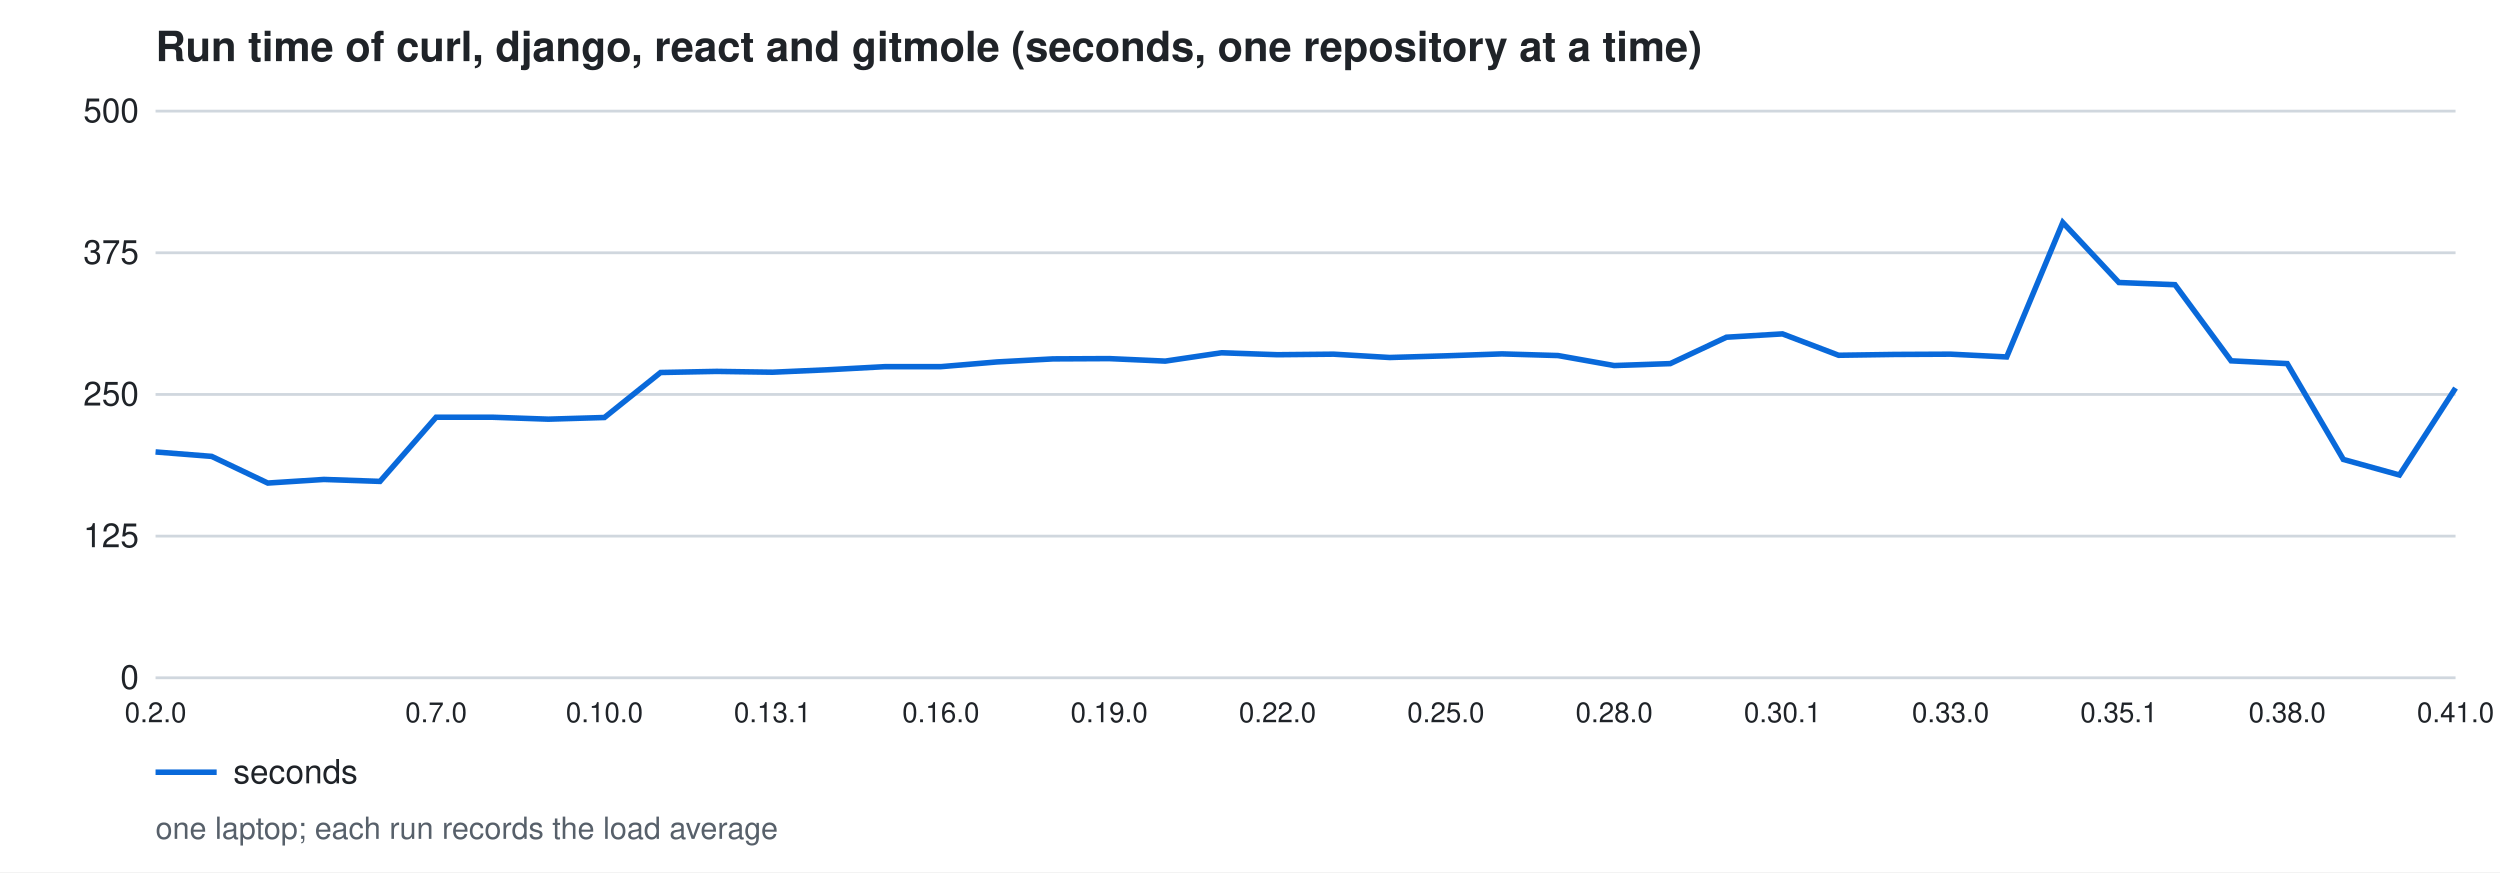
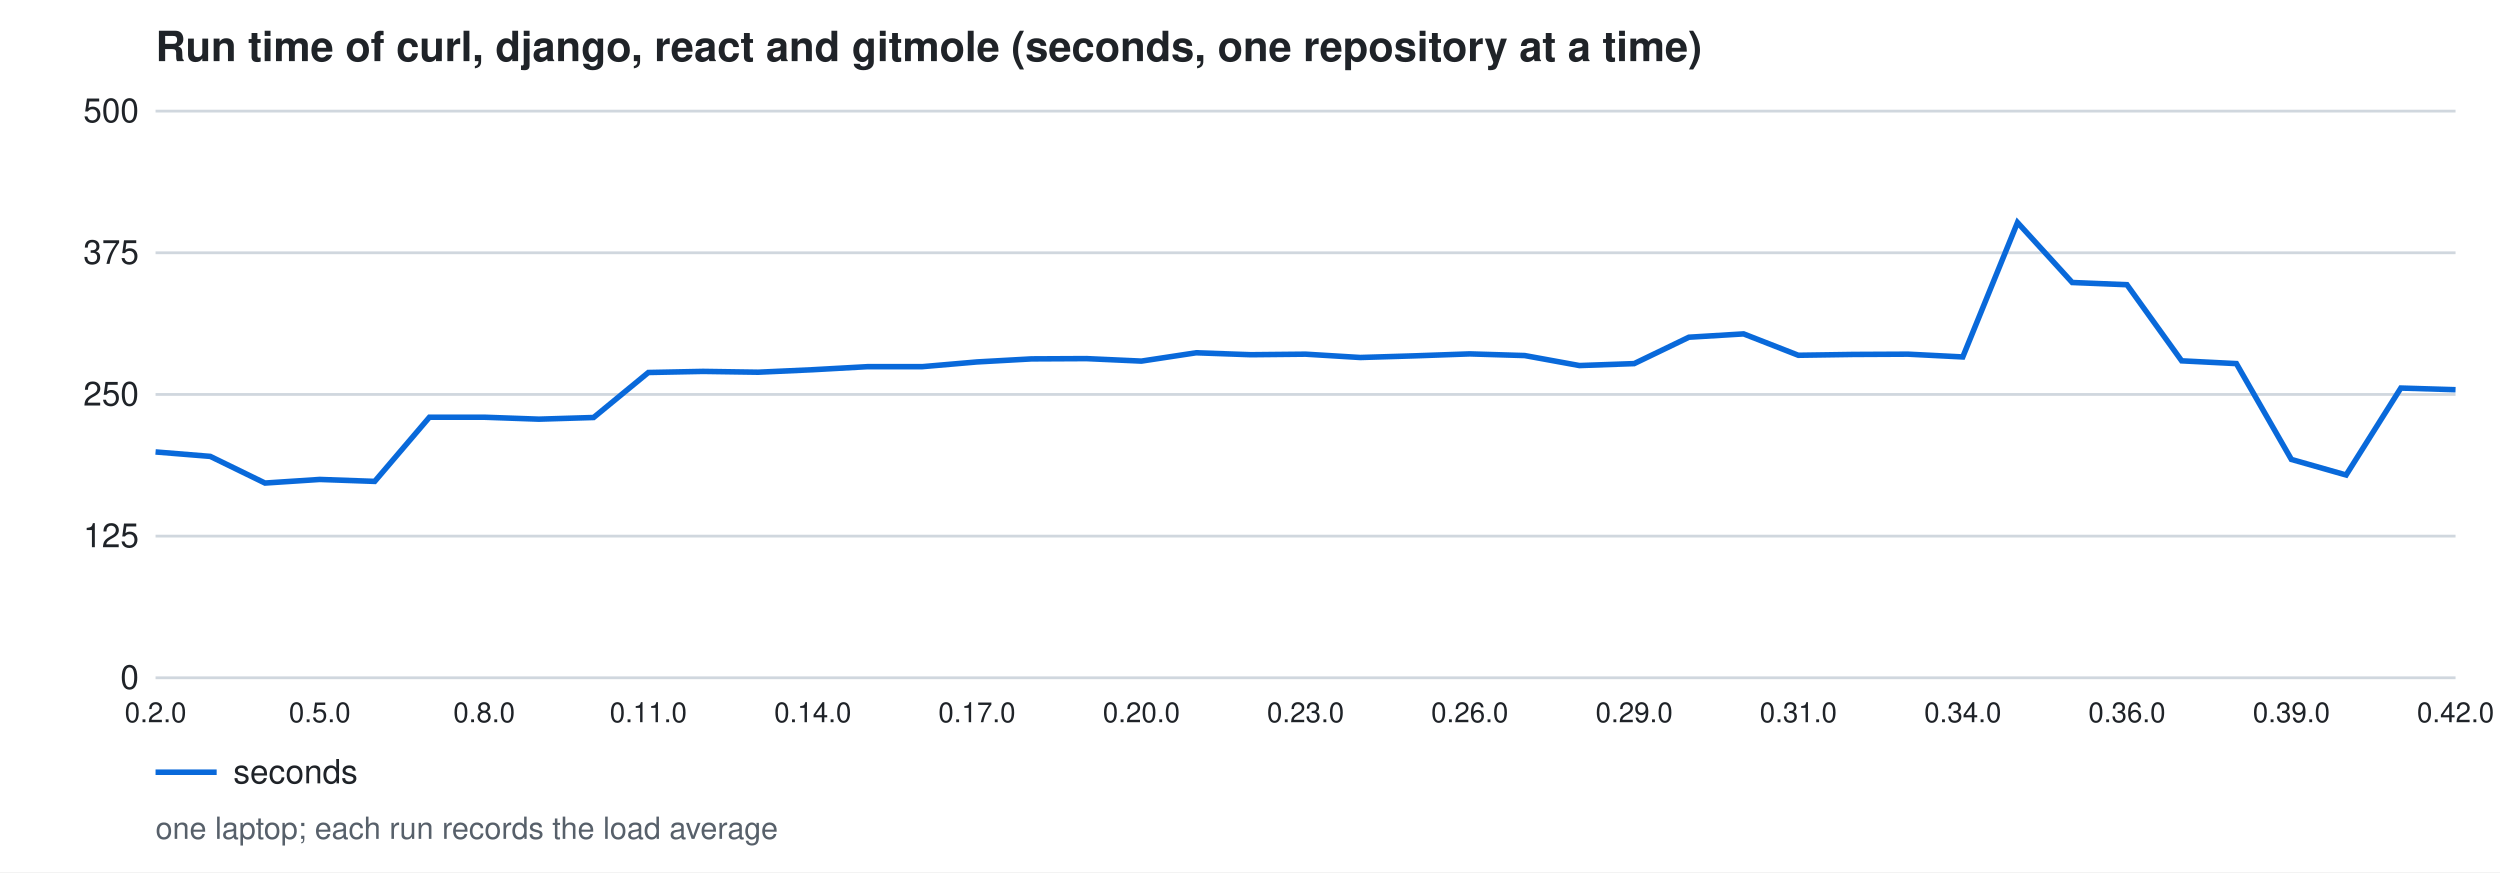
<svg xmlns="http://www.w3.org/2000/svg" width="900" height="314" viewBox="0 0 900 314" font-family="-apple-system,Segoe UI,Helvetica,Arial,sans-serif" font-size="12">
  <rect width="900" height="314" fill="#ffffff" />
  <text x="56" y="22" font-size="15" font-weight="600" fill="#1f2328">Run time of curl, django, react and gitmole (seconds, one repository at a time)</text>
  <line x1="56" y1="244.0" x2="884" y2="244.0" stroke="#d0d7de" stroke-width="1" />
  <text x="50" y="248.0" text-anchor="end" fill="#1f2328">0</text>
  <line x1="56" y1="193.0" x2="884" y2="193.0" stroke="#d0d7de" stroke-width="1" />
  <text x="50" y="197.0" text-anchor="end" fill="#1f2328">125</text>
  <line x1="56" y1="142.0" x2="884" y2="142.0" stroke="#d0d7de" stroke-width="1" />
  <text x="50" y="146.0" text-anchor="end" fill="#1f2328">250</text>
  <line x1="56" y1="91.0" x2="884" y2="91.0" stroke="#d0d7de" stroke-width="1" />
  <text x="50" y="95.0" text-anchor="end" fill="#1f2328">375</text>
  <line x1="56" y1="40.0" x2="884" y2="40.0" stroke="#d0d7de" stroke-width="1" />
  <text x="50" y="44.0" text-anchor="end" fill="#1f2328">500</text>
  <text x="56.0" y="260" text-anchor="middle" fill="#1f2328" font-size="10">0.2.0</text>
-   <text x="157.0" y="260" text-anchor="middle" fill="#1f2328" font-size="10">0.7.0</text>
-   <text x="217.6" y="260" text-anchor="middle" fill="#1f2328" font-size="10">0.10.0</text>
-   <text x="278.1" y="260" text-anchor="middle" fill="#1f2328" font-size="10">0.13.1</text>
-   <text x="338.7" y="260" text-anchor="middle" fill="#1f2328" font-size="10">0.16.0</text>
-   <text x="399.3" y="260" text-anchor="middle" fill="#1f2328" font-size="10">0.19.0</text>
-   <text x="459.9" y="260" text-anchor="middle" fill="#1f2328" font-size="10">0.22.0</text>
-   <text x="520.5" y="260" text-anchor="middle" fill="#1f2328" font-size="10">0.25.0</text>
-   <text x="581.1" y="260" text-anchor="middle" fill="#1f2328" font-size="10">0.28.0</text>
-   <text x="641.7" y="260" text-anchor="middle" fill="#1f2328" font-size="10">0.30.1</text>
-   <text x="702.2" y="260" text-anchor="middle" fill="#1f2328" font-size="10">0.33.0</text>
-   <text x="762.8" y="260" text-anchor="middle" fill="#1f2328" font-size="10">0.35.1</text>
-   <text x="823.4" y="260" text-anchor="middle" fill="#1f2328" font-size="10">0.38.0</text>
-   <text x="884.0" y="260" text-anchor="middle" fill="#1f2328" font-size="10">0.41.0</text>
-   <polyline points="56.0,162.7 76.2,164.3 96.4,173.9 116.6,172.6 136.8,173.3 157.0,150.2 177.2,150.2 197.4,150.9 217.6,150.3 237.8,134.1 258.0,133.7 278.1,134.0 298.3,133.1 318.5,132.0 338.7,132.0 358.9,130.3 379.1,129.2 399.3,129.1 419.5,130.0 439.7,127.0 459.9,127.7 480.1,127.5 500.3,128.7 520.5,128.1 540.7,127.4 560.9,128.0 581.1,131.6 601.3,130.9 621.5,121.4 641.7,120.2 661.9,127.9 682.0,127.6 702.2,127.5 722.4,128.5 742.6,80.1 762.8,101.7 783.0,102.5 803.2,129.9 823.4,130.9 843.6,165.4 863.8,171.0 884.0,139.7" fill="none" stroke="#0969da" stroke-width="2" />
+   <text x="115.1" y="260" text-anchor="middle" fill="#1f2328" font-size="10">0.5.0</text>
+   <text x="174.3" y="260" text-anchor="middle" fill="#1f2328" font-size="10">0.8.0</text>
+   <text x="233.4" y="260" text-anchor="middle" fill="#1f2328" font-size="10">0.11.0</text>
+   <text x="292.6" y="260" text-anchor="middle" fill="#1f2328" font-size="10">0.14.0</text>
+   <text x="351.7" y="260" text-anchor="middle" fill="#1f2328" font-size="10">0.17.0</text>
+   <text x="410.9" y="260" text-anchor="middle" fill="#1f2328" font-size="10">0.20.0</text>
+   <text x="470.0" y="260" text-anchor="middle" fill="#1f2328" font-size="10">0.23.0</text>
+   <text x="529.1" y="260" text-anchor="middle" fill="#1f2328" font-size="10">0.26.0</text>
+   <text x="588.3" y="260" text-anchor="middle" fill="#1f2328" font-size="10">0.29.0</text>
+   <text x="647.4" y="260" text-anchor="middle" fill="#1f2328" font-size="10">0.31.0</text>
+   <text x="706.6" y="260" text-anchor="middle" fill="#1f2328" font-size="10">0.34.0</text>
+   <text x="765.7" y="260" text-anchor="middle" fill="#1f2328" font-size="10">0.36.0</text>
+   <text x="824.9" y="260" text-anchor="middle" fill="#1f2328" font-size="10">0.39.0</text>
+   <text x="884.0" y="260" text-anchor="middle" fill="#1f2328" font-size="10">0.42.0</text>
+   <polyline points="56.0,162.7 75.7,164.3 95.4,173.9 115.1,172.6 134.9,173.3 154.6,150.2 174.3,150.2 194.0,150.9 213.7,150.3 233.4,134.1 253.1,133.7 272.9,134.0 292.6,133.1 312.3,132.0 332.0,132.0 351.7,130.3 371.4,129.2 391.1,129.1 410.9,130.0 430.6,127.0 450.3,127.7 470.0,127.5 489.7,128.7 509.4,128.1 529.1,127.4 548.9,128.0 568.6,131.6 588.3,130.9 608.0,121.4 627.7,120.2 647.4,127.9 667.1,127.6 686.9,127.5 706.6,128.5 726.3,80.1 746.0,101.7 765.7,102.5 785.4,129.9 805.1,130.9 824.9,165.4 844.6,171.0 864.3,139.7 884.0,140.3" fill="none" stroke="#0969da" stroke-width="2" />
  <line x1="56" y1="278" x2="78" y2="278" stroke="#0969da" stroke-width="2" />
  <text x="84" y="282" fill="#1f2328">seconds</text>
  <text x="56" y="302" fill="#57606a" font-size="11">one laptop; each run records the load average</text>
</svg>
